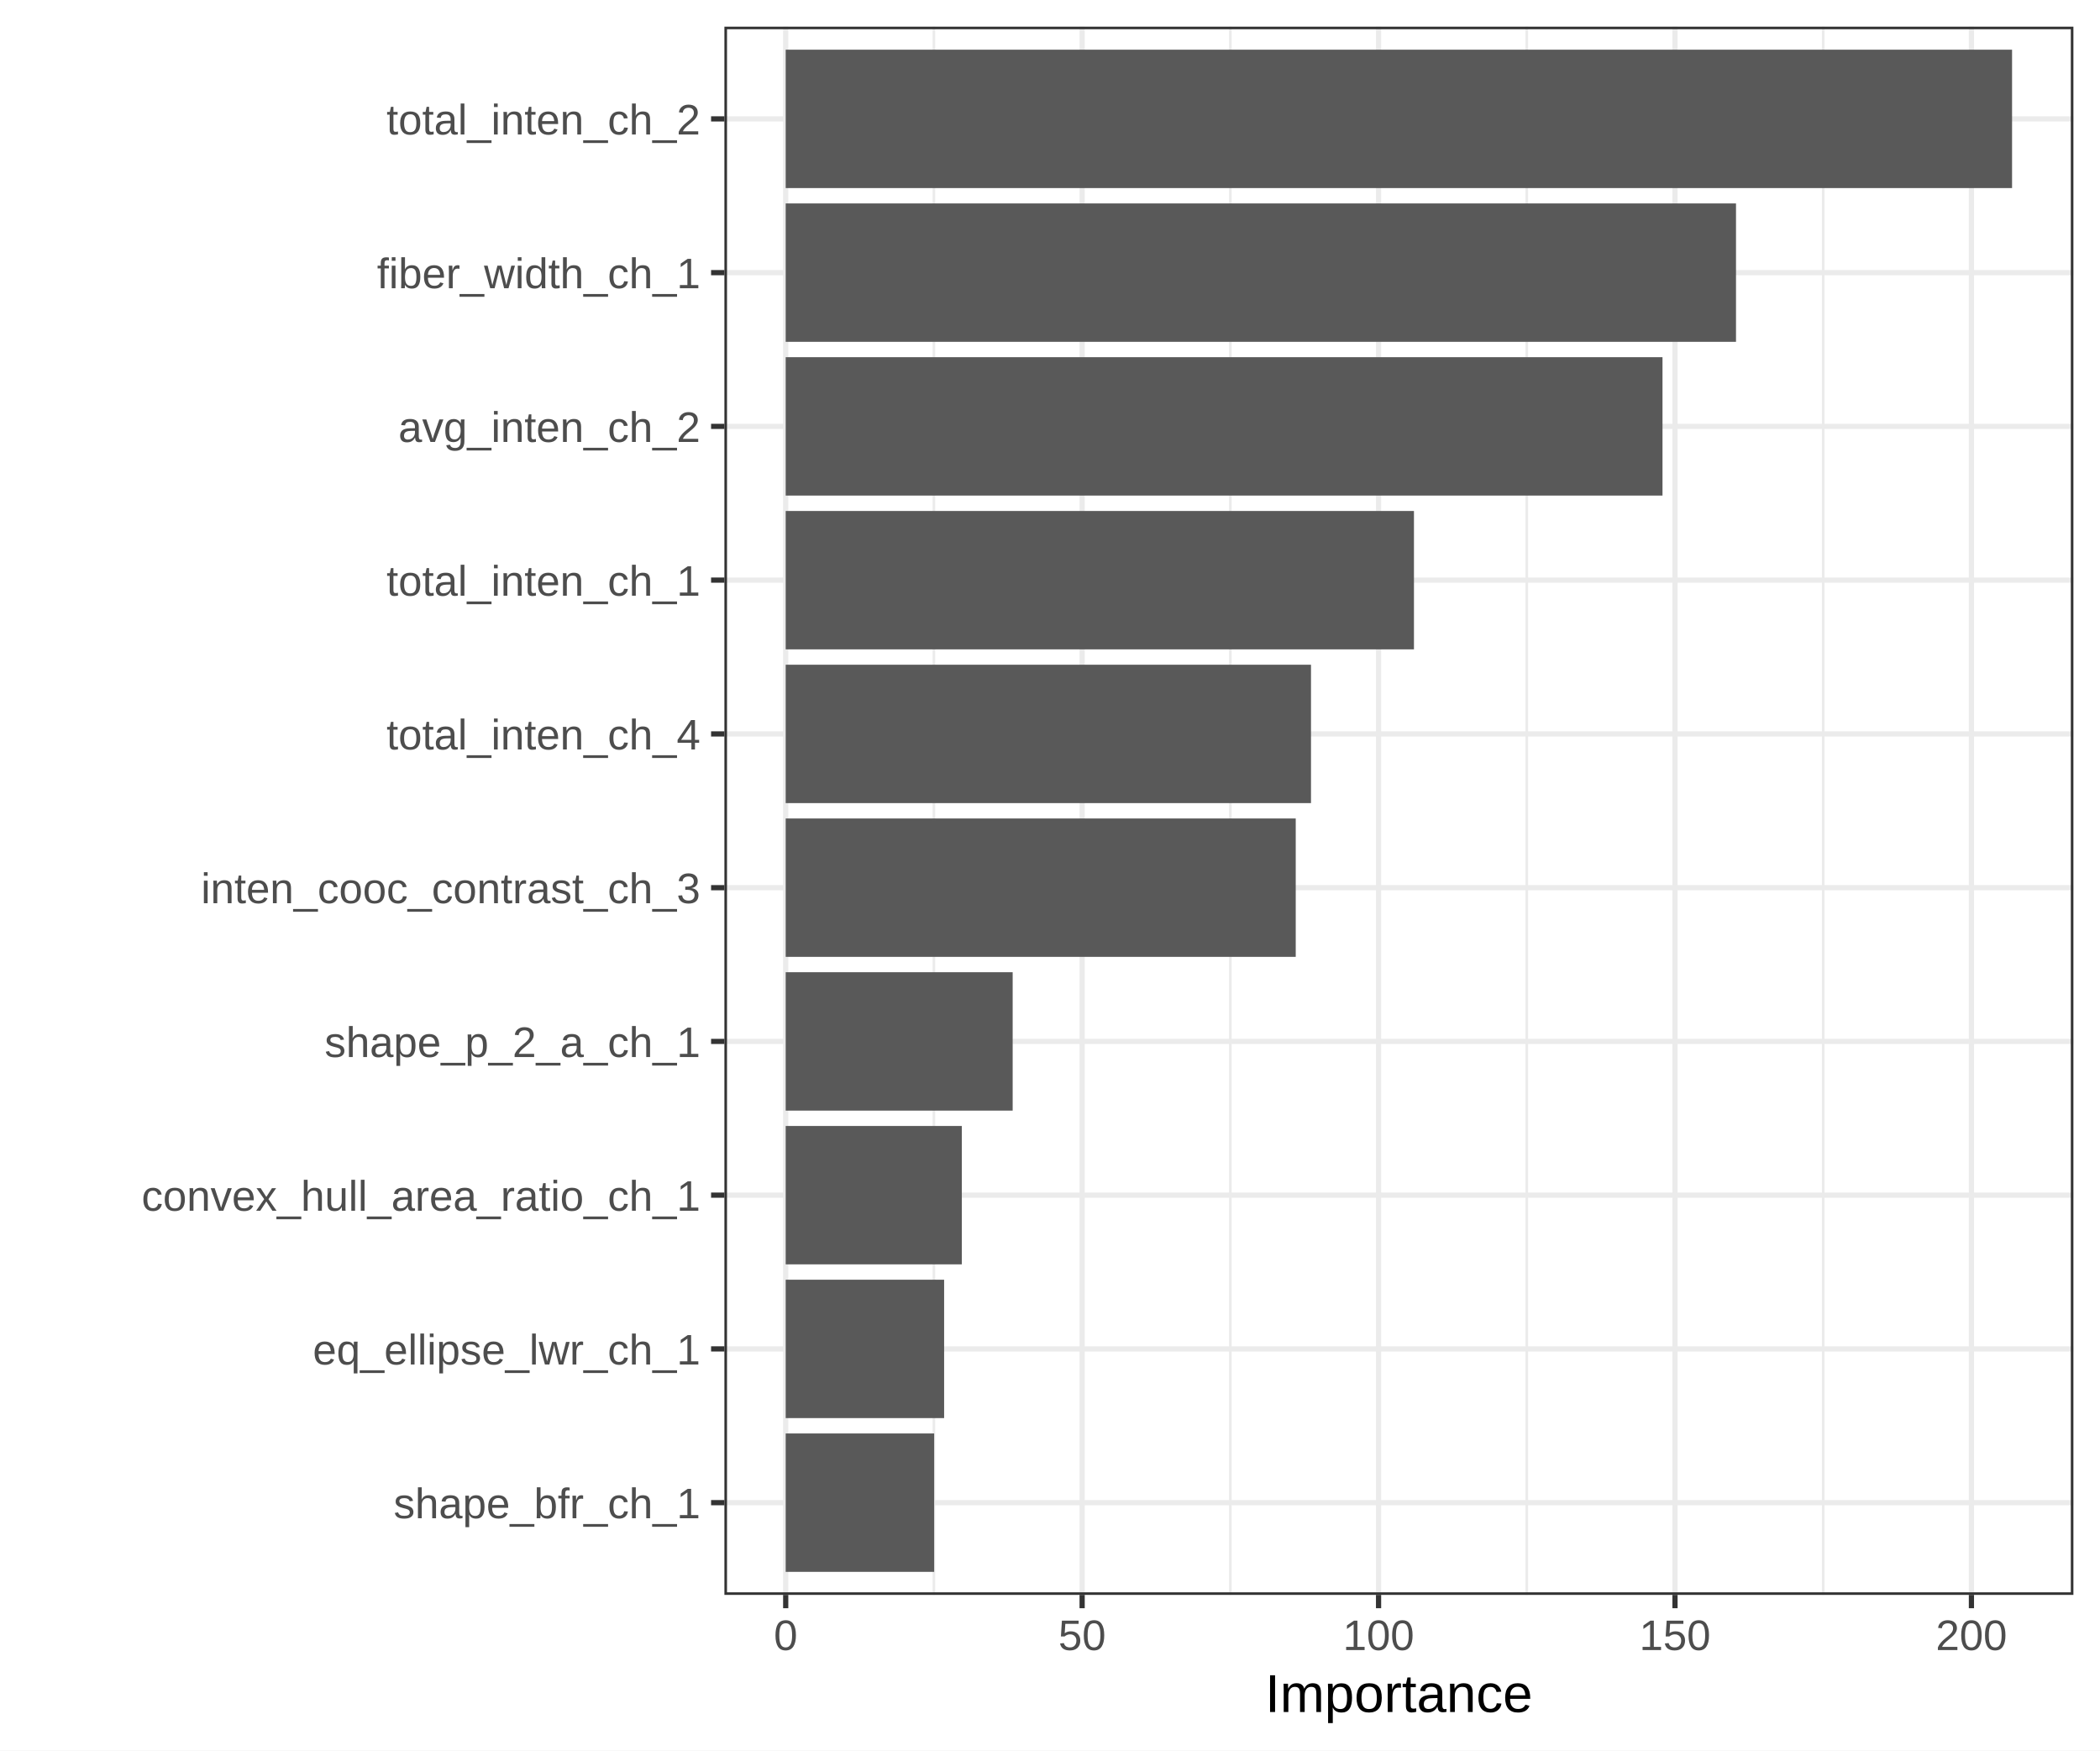
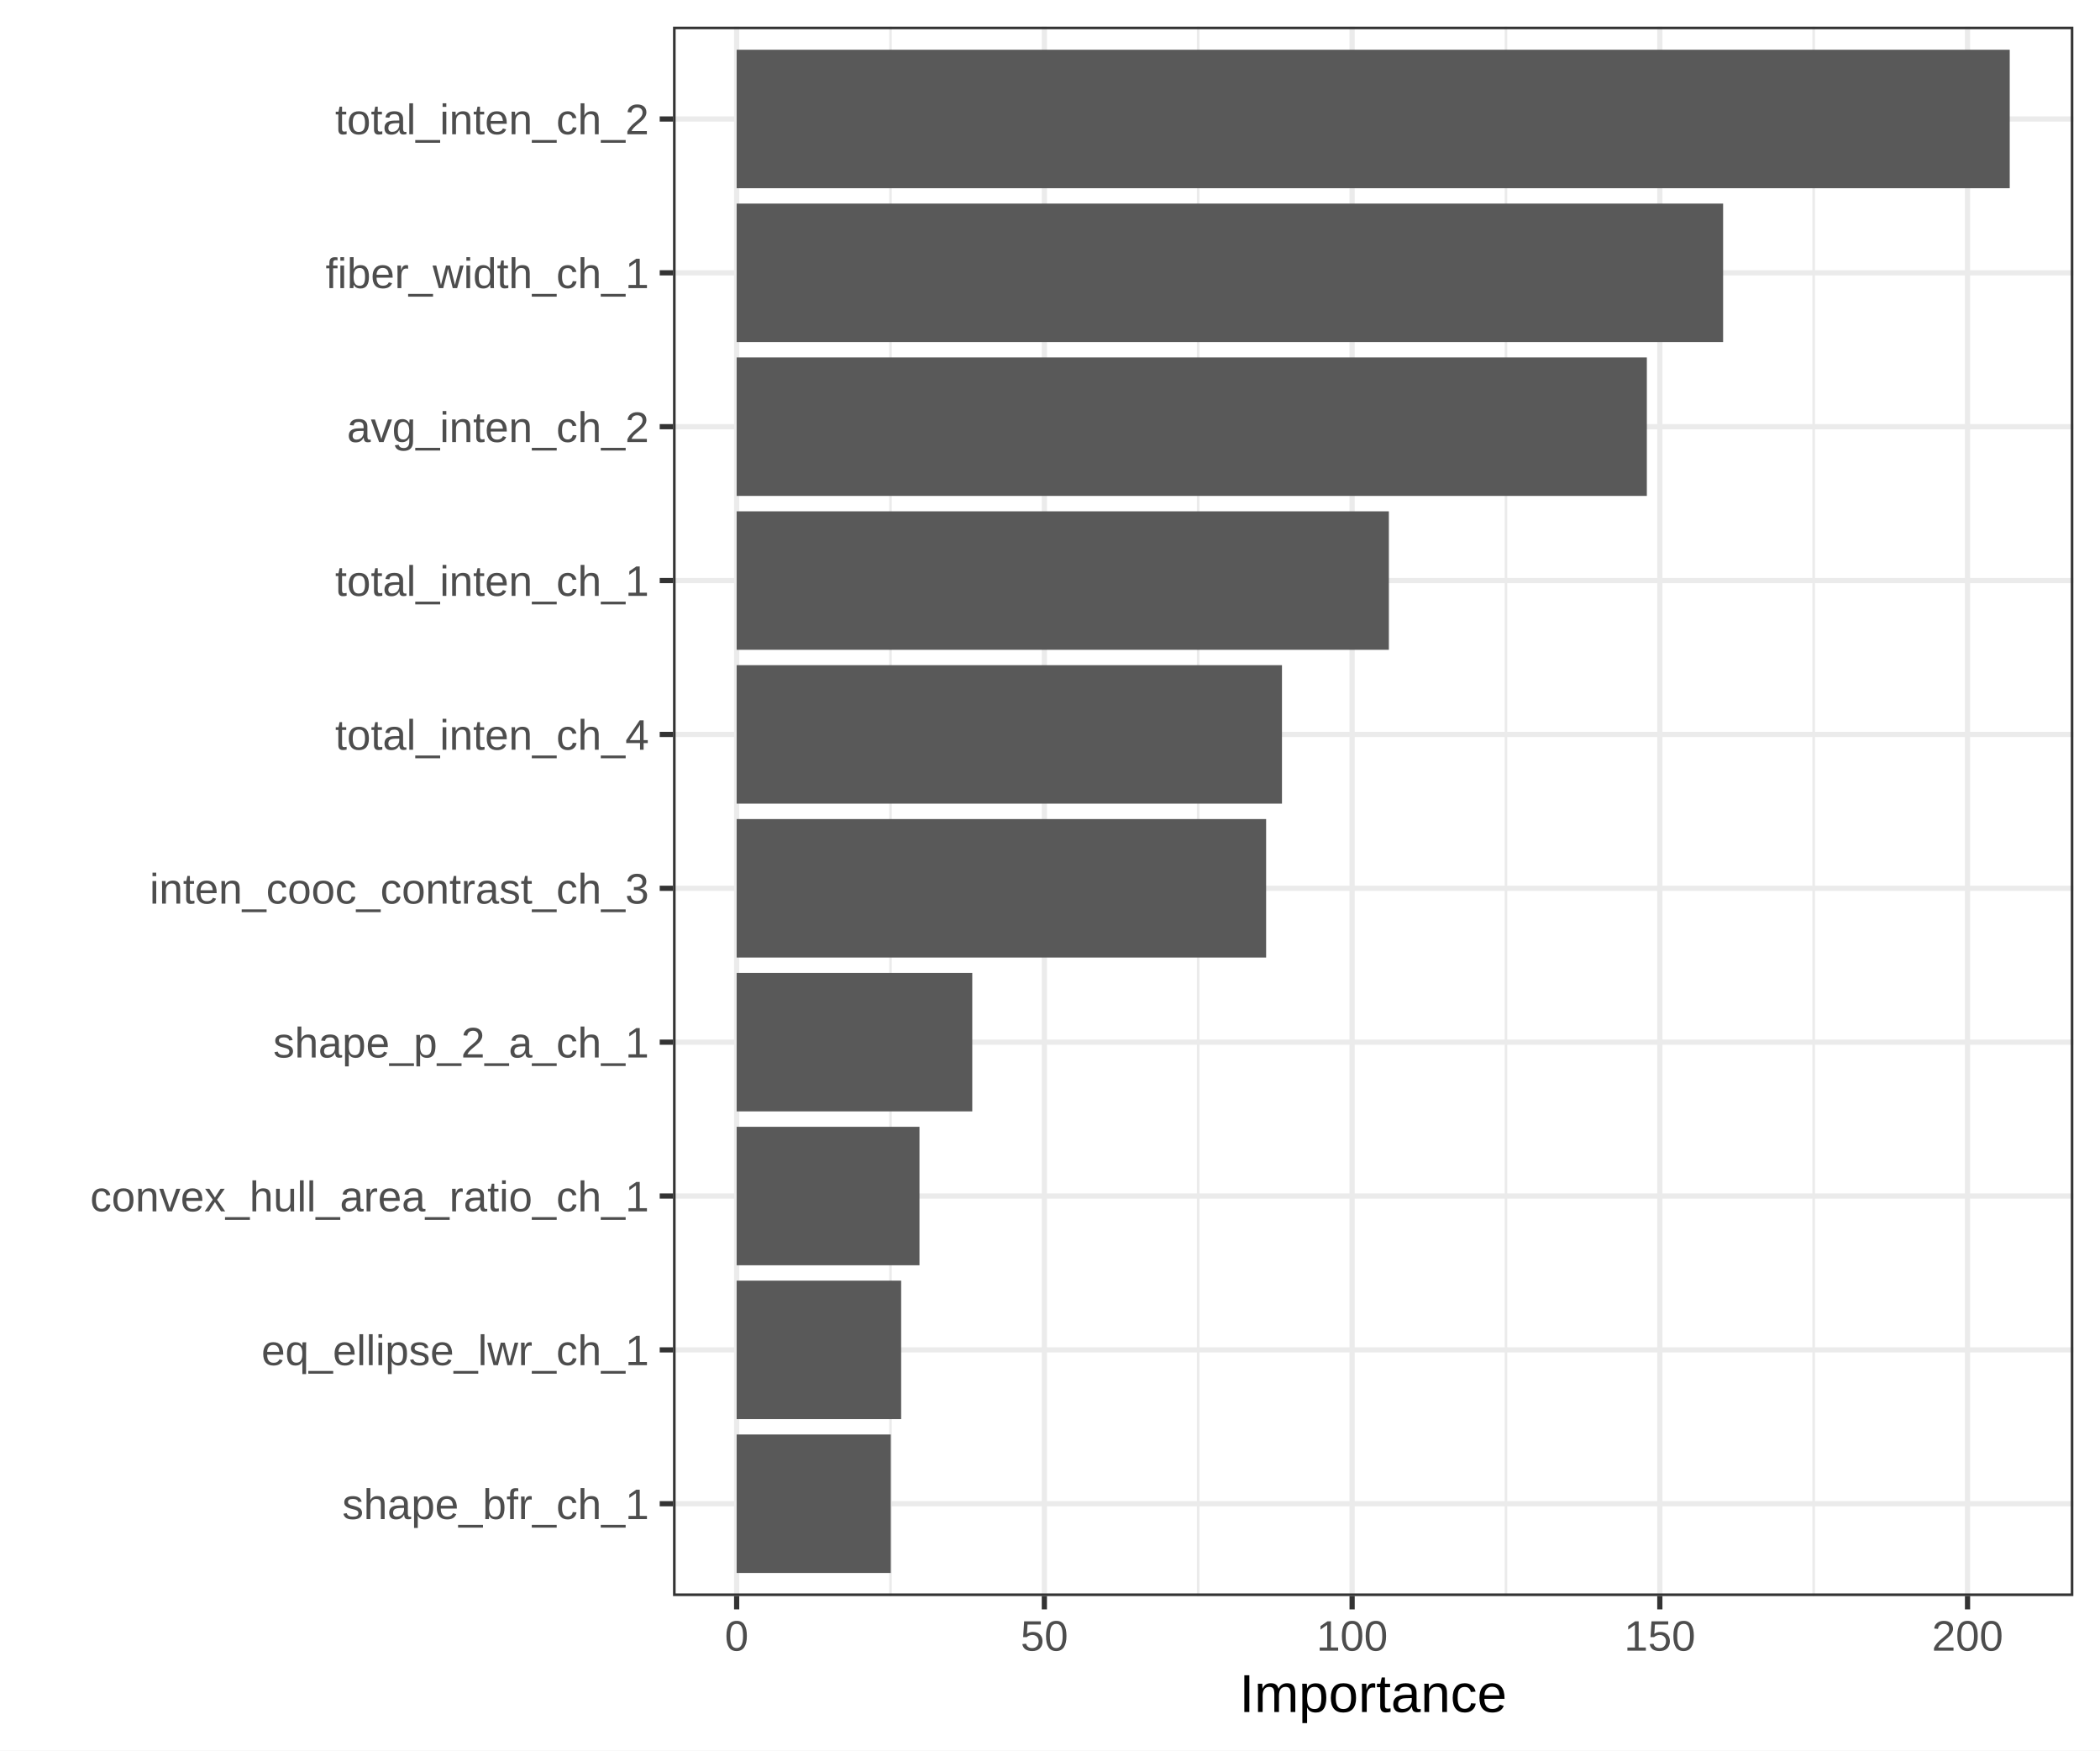
<svg xmlns="http://www.w3.org/2000/svg" class="svglite" width="432.00pt" height="360.00pt" viewBox="0 0 432.00 360.00">
  <defs>
    <style type="text/css">
    .svglite line, .svglite polyline, .svglite polygon, .svglite path, .svglite rect, .svglite circle {
      fill: none;
      stroke: #000000;
      stroke-linecap: round;
      stroke-linejoin: round;
      stroke-miterlimit: 10.00;
    }
  </style>
  </defs>
  <rect width="100%" height="100%" style="stroke: none; fill: none;" />
  <defs>
    <clipPath id="cpMC4wMHw0MzIuMDB8MC4wMHwzNjAuMDA=">
      <rect x="0.00" y="0.00" width="432.00" height="360.00" />
    </clipPath>
  </defs>
  <g clip-path="url(#cpMC4wMHw0MzIuMDB8MC4wMHwzNjAuMDA=)">
-     <rect x="0.00" y="0.00" width="432.00" height="360.00" style="stroke-width: 1.07; stroke: #FFFFFF; fill: #FFFFFF;" />
+     <rect x="0" y="0.00" width="432.00" height="360.00" style="stroke-width: 1.07; stroke: #FFFFFF; fill: #FFFFFF;" />
  </g>
  <defs>
-     <clipPath id="cpMTQ5LjAyfDQyNi41Mnw1LjQ4fDMyOC4wMQ==">
-       <rect x="149.02" y="5.48" width="277.51" height="322.53" />
+     <clipPath id="cpMTM4LjQ1fDQyNi41Mnw1LjQ4fDMyOC4yNQ==">
+       <rect x="138.45" y="5.48" width="288.07" height="322.77" />
    </clipPath>
  </defs>
-   <g clip-path="url(#cpMTQ5LjAyfDQyNi41Mnw1LjQ4fDMyOC4wMQ==)">
-     <rect x="149.02" y="5.48" width="277.51" height="322.53" style="stroke-width: 1.07; stroke: none; fill: #FFFFFF;" />
-     <polyline points="192.12,328.01 192.12,5.48 " style="stroke-width: 0.53; stroke: #EBEBEB; stroke-linecap: butt;" />
-     <polyline points="253.10,328.01 253.10,5.48 " style="stroke-width: 0.53; stroke: #EBEBEB; stroke-linecap: butt;" />
-     <polyline points="314.08,328.01 314.08,5.48 " style="stroke-width: 0.53; stroke: #EBEBEB; stroke-linecap: butt;" />
-     <polyline points="375.06,328.01 375.06,5.48 " style="stroke-width: 0.53; stroke: #EBEBEB; stroke-linecap: butt;" />
-     <polyline points="149.02,309.04 426.52,309.04 " style="stroke-width: 1.07; stroke: #EBEBEB; stroke-linecap: butt;" />
-     <polyline points="149.02,277.42 426.52,277.42 " style="stroke-width: 1.07; stroke: #EBEBEB; stroke-linecap: butt;" />
-     <polyline points="149.02,245.80 426.52,245.80 " style="stroke-width: 1.07; stroke: #EBEBEB; stroke-linecap: butt;" />
-     <polyline points="149.02,214.18 426.52,214.18 " style="stroke-width: 1.07; stroke: #EBEBEB; stroke-linecap: butt;" />
-     <polyline points="149.02,182.56 426.52,182.56 " style="stroke-width: 1.07; stroke: #EBEBEB; stroke-linecap: butt;" />
-     <polyline points="149.02,150.94 426.52,150.94 " style="stroke-width: 1.07; stroke: #EBEBEB; stroke-linecap: butt;" />
-     <polyline points="149.02,119.31 426.52,119.31 " style="stroke-width: 1.07; stroke: #EBEBEB; stroke-linecap: butt;" />
-     <polyline points="149.02,87.69 426.52,87.69 " style="stroke-width: 1.07; stroke: #EBEBEB; stroke-linecap: butt;" />
-     <polyline points="149.02,56.07 426.52,56.07 " style="stroke-width: 1.07; stroke: #EBEBEB; stroke-linecap: butt;" />
-     <polyline points="149.02,24.45 426.52,24.45 " style="stroke-width: 1.07; stroke: #EBEBEB; stroke-linecap: butt;" />
-     <polyline points="161.63,328.01 161.63,5.48 " style="stroke-width: 1.07; stroke: #EBEBEB; stroke-linecap: butt;" />
-     <polyline points="222.61,328.01 222.61,5.48 " style="stroke-width: 1.07; stroke: #EBEBEB; stroke-linecap: butt;" />
-     <polyline points="283.59,328.01 283.59,5.48 " style="stroke-width: 1.07; stroke: #EBEBEB; stroke-linecap: butt;" />
-     <polyline points="344.57,328.01 344.57,5.48 " style="stroke-width: 1.07; stroke: #EBEBEB; stroke-linecap: butt;" />
-     <polyline points="405.55,328.01 405.55,5.48 " style="stroke-width: 1.07; stroke: #EBEBEB; stroke-linecap: butt;" />
-     <rect x="161.63" y="10.22" width="252.28" height="28.46" style="stroke-width: 1.07; stroke: none; stroke-linecap: square; stroke-linejoin: miter; fill: #595959;" />
-     <rect x="161.63" y="41.84" width="195.49" height="28.46" style="stroke-width: 1.07; stroke: none; stroke-linecap: square; stroke-linejoin: miter; fill: #595959;" />
-     <rect x="161.63" y="73.46" width="180.37" height="28.46" style="stroke-width: 1.07; stroke: none; stroke-linecap: square; stroke-linejoin: miter; fill: #595959;" />
-     <rect x="161.63" y="105.09" width="129.24" height="28.46" style="stroke-width: 1.07; stroke: none; stroke-linecap: square; stroke-linejoin: miter; fill: #595959;" />
-     <rect x="161.63" y="136.71" width="108.06" height="28.46" style="stroke-width: 1.07; stroke: none; stroke-linecap: square; stroke-linejoin: miter; fill: #595959;" />
-     <rect x="161.63" y="168.33" width="104.92" height="28.46" style="stroke-width: 1.07; stroke: none; stroke-linecap: square; stroke-linejoin: miter; fill: #595959;" />
-     <rect x="161.63" y="199.95" width="46.69" height="28.46" style="stroke-width: 1.07; stroke: none; stroke-linecap: square; stroke-linejoin: miter; fill: #595959;" />
-     <rect x="161.63" y="231.57" width="36.23" height="28.46" style="stroke-width: 1.07; stroke: none; stroke-linecap: square; stroke-linejoin: miter; fill: #595959;" />
-     <rect x="161.63" y="263.19" width="32.59" height="28.46" style="stroke-width: 1.07; stroke: none; stroke-linecap: square; stroke-linejoin: miter; fill: #595959;" />
-     <rect x="161.63" y="294.81" width="30.54" height="28.46" style="stroke-width: 1.07; stroke: none; stroke-linecap: square; stroke-linejoin: miter; fill: #595959;" />
-     <rect x="149.02" y="5.48" width="277.51" height="322.53" style="stroke-width: 1.07; stroke: #333333;" />
+   <g clip-path="url(#cpMTM4LjQ1fDQyNi41Mnw1LjQ4fDMyOC4yNQ==)">
+     <rect x="138.45" y="5.48" width="288.07" height="322.77" style="stroke-width: 1.07; stroke: none; fill: #FFFFFF;" />
+     <polyline points="183.19,328.25 183.19,5.48 " style="stroke-width: 0.53; stroke: #EBEBEB; stroke-linecap: butt;" />
+     <polyline points="246.49,328.25 246.49,5.48 " style="stroke-width: 0.53; stroke: #EBEBEB; stroke-linecap: butt;" />
+     <polyline points="309.80,328.25 309.80,5.48 " style="stroke-width: 0.53; stroke: #EBEBEB; stroke-linecap: butt;" />
+     <polyline points="373.10,328.25 373.10,5.48 " style="stroke-width: 0.53; stroke: #EBEBEB; stroke-linecap: butt;" />
+     <polyline points="138.45,309.26 426.52,309.26 " style="stroke-width: 1.07; stroke: #EBEBEB; stroke-linecap: butt;" />
+     <polyline points="138.45,277.62 426.52,277.62 " style="stroke-width: 1.07; stroke: #EBEBEB; stroke-linecap: butt;" />
+     <polyline points="138.45,245.98 426.52,245.98 " style="stroke-width: 1.07; stroke: #EBEBEB; stroke-linecap: butt;" />
+     <polyline points="138.45,214.33 426.52,214.33 " style="stroke-width: 1.07; stroke: #EBEBEB; stroke-linecap: butt;" />
+     <polyline points="138.45,182.69 426.52,182.69 " style="stroke-width: 1.07; stroke: #EBEBEB; stroke-linecap: butt;" />
+     <polyline points="138.45,151.04 426.52,151.04 " style="stroke-width: 1.07; stroke: #EBEBEB; stroke-linecap: butt;" />
+     <polyline points="138.45,119.40 426.52,119.40 " style="stroke-width: 1.07; stroke: #EBEBEB; stroke-linecap: butt;" />
+     <polyline points="138.45,87.75 426.52,87.75 " style="stroke-width: 1.07; stroke: #EBEBEB; stroke-linecap: butt;" />
+     <polyline points="138.45,56.11 426.52,56.11 " style="stroke-width: 1.07; stroke: #EBEBEB; stroke-linecap: butt;" />
+     <polyline points="138.45,24.47 426.52,24.47 " style="stroke-width: 1.07; stroke: #EBEBEB; stroke-linecap: butt;" />
+     <polyline points="151.54,328.25 151.54,5.48 " style="stroke-width: 1.07; stroke: #EBEBEB; stroke-linecap: butt;" />
+     <polyline points="214.84,328.25 214.84,5.48 " style="stroke-width: 1.07; stroke: #EBEBEB; stroke-linecap: butt;" />
+     <polyline points="278.15,328.25 278.15,5.48 " style="stroke-width: 1.07; stroke: #EBEBEB; stroke-linecap: butt;" />
+     <polyline points="341.45,328.25 341.45,5.48 " style="stroke-width: 1.07; stroke: #EBEBEB; stroke-linecap: butt;" />
+     <polyline points="404.75,328.25 404.75,5.48 " style="stroke-width: 1.07; stroke: #EBEBEB; stroke-linecap: butt;" />
+     <rect x="151.54" y="10.23" width="261.89" height="28.48" style="stroke-width: 1.07; stroke: none; stroke-linecap: square; stroke-linejoin: miter; fill: #595959;" />
+     <rect x="151.54" y="41.87" width="202.93" height="28.48" style="stroke-width: 1.07; stroke: none; stroke-linecap: square; stroke-linejoin: miter; fill: #595959;" />
+     <rect x="151.54" y="73.51" width="187.24" height="28.48" style="stroke-width: 1.07; stroke: none; stroke-linecap: square; stroke-linejoin: miter; fill: #595959;" />
+     <rect x="151.54" y="105.16" width="134.17" height="28.48" style="stroke-width: 1.07; stroke: none; stroke-linecap: square; stroke-linejoin: miter; fill: #595959;" />
+     <rect x="151.54" y="136.80" width="112.18" height="28.48" style="stroke-width: 1.07; stroke: none; stroke-linecap: square; stroke-linejoin: miter; fill: #595959;" />
+     <rect x="151.54" y="168.45" width="108.92" height="28.48" style="stroke-width: 1.07; stroke: none; stroke-linecap: square; stroke-linejoin: miter; fill: #595959;" />
+     <rect x="151.54" y="200.09" width="48.47" height="28.48" style="stroke-width: 1.07; stroke: none; stroke-linecap: square; stroke-linejoin: miter; fill: #595959;" />
+     <rect x="151.54" y="231.74" width="37.61" height="28.48" style="stroke-width: 1.07; stroke: none; stroke-linecap: square; stroke-linejoin: miter; fill: #595959;" />
+     <rect x="151.54" y="263.38" width="33.84" height="28.48" style="stroke-width: 1.07; stroke: none; stroke-linecap: square; stroke-linejoin: miter; fill: #595959;" />
+     <rect x="151.54" y="295.02" width="31.70" height="28.48" style="stroke-width: 1.07; stroke: none; stroke-linecap: square; stroke-linejoin: miter; fill: #595959;" />
+     <rect x="138.45" y="5.48" width="288.07" height="322.77" style="stroke-width: 1.07; stroke: #333333;" />
  </g>
  <g clip-path="url(#cpMC4wMHw0MzIuMDB8MC4wMHwzNjAuMDA=)">
-     <text x="144.08" y="312.25" text-anchor="end" style="font-size: 8.80px; fill: #4D4D4D; font-family: Liberation Sans;" textLength="68.05px" lengthAdjust="spacingAndGlyphs">shape_bfr_ch_1</text>
-     <text x="144.08" y="280.63" text-anchor="end" style="font-size: 8.80px; fill: #4D4D4D; font-family: Liberation Sans;" textLength="86.21px" lengthAdjust="spacingAndGlyphs">eq_ellipse_lwr_ch_1</text>
-     <text x="144.08" y="249.01" text-anchor="end" style="font-size: 8.80px; fill: #4D4D4D; font-family: Liberation Sans;" textLength="125.42px" lengthAdjust="spacingAndGlyphs">convex_hull_area_ratio_ch_1</text>
-     <text x="144.08" y="217.39" text-anchor="end" style="font-size: 8.80px; fill: #4D4D4D; font-family: Liberation Sans;" textLength="81.13px" lengthAdjust="spacingAndGlyphs">shape_p_2_a_ch_1</text>
-     <text x="144.08" y="185.76" text-anchor="end" style="font-size: 8.80px; fill: #4D4D4D; font-family: Liberation Sans;" textLength="112.80px" lengthAdjust="spacingAndGlyphs">inten_cooc_contrast_ch_3</text>
-     <text x="144.08" y="154.14" text-anchor="end" style="font-size: 8.80px; fill: #4D4D4D; font-family: Liberation Sans;" textLength="71.78px" lengthAdjust="spacingAndGlyphs">total_inten_ch_4</text>
-     <text x="144.08" y="122.52" text-anchor="end" style="font-size: 8.80px; fill: #4D4D4D; font-family: Liberation Sans;" textLength="71.78px" lengthAdjust="spacingAndGlyphs">total_inten_ch_1</text>
-     <text x="144.08" y="90.90" text-anchor="end" style="font-size: 8.80px; fill: #4D4D4D; font-family: Liberation Sans;" textLength="67.85px" lengthAdjust="spacingAndGlyphs">avg_inten_ch_2</text>
-     <text x="144.08" y="59.28" text-anchor="end" style="font-size: 8.80px; fill: #4D4D4D; font-family: Liberation Sans;" textLength="73.61px" lengthAdjust="spacingAndGlyphs">fiber_width_ch_1</text>
-     <text x="144.08" y="27.66" text-anchor="end" style="font-size: 8.80px; fill: #4D4D4D; font-family: Liberation Sans;" textLength="71.78px" lengthAdjust="spacingAndGlyphs">total_inten_ch_2</text>
-     <polyline points="146.28,309.04 149.02,309.04 " style="stroke-width: 1.07; stroke: #333333; stroke-linecap: butt;" />
-     <polyline points="146.28,277.42 149.02,277.42 " style="stroke-width: 1.07; stroke: #333333; stroke-linecap: butt;" />
-     <polyline points="146.28,245.80 149.02,245.80 " style="stroke-width: 1.07; stroke: #333333; stroke-linecap: butt;" />
-     <polyline points="146.28,214.18 149.02,214.18 " style="stroke-width: 1.07; stroke: #333333; stroke-linecap: butt;" />
-     <polyline points="146.28,182.56 149.02,182.56 " style="stroke-width: 1.07; stroke: #333333; stroke-linecap: butt;" />
-     <polyline points="146.28,150.94 149.02,150.94 " style="stroke-width: 1.07; stroke: #333333; stroke-linecap: butt;" />
-     <polyline points="146.28,119.31 149.02,119.31 " style="stroke-width: 1.07; stroke: #333333; stroke-linecap: butt;" />
-     <polyline points="146.28,87.69 149.02,87.69 " style="stroke-width: 1.07; stroke: #333333; stroke-linecap: butt;" />
-     <polyline points="146.28,56.07 149.02,56.07 " style="stroke-width: 1.07; stroke: #333333; stroke-linecap: butt;" />
-     <polyline points="146.28,24.45 149.02,24.45 " style="stroke-width: 1.07; stroke: #333333; stroke-linecap: butt;" />
-     <polyline points="161.63,330.75 161.63,328.01 " style="stroke-width: 1.07; stroke: #333333; stroke-linecap: butt;" />
-     <polyline points="222.61,330.75 222.61,328.01 " style="stroke-width: 1.07; stroke: #333333; stroke-linecap: butt;" />
-     <polyline points="283.59,330.75 283.59,328.01 " style="stroke-width: 1.07; stroke: #333333; stroke-linecap: butt;" />
-     <polyline points="344.57,330.75 344.57,328.01 " style="stroke-width: 1.07; stroke: #333333; stroke-linecap: butt;" />
-     <polyline points="405.55,330.75 405.55,328.01 " style="stroke-width: 1.07; stroke: #333333; stroke-linecap: butt;" />
-     <text x="161.63" y="339.36" text-anchor="middle" style="font-size: 8.80px; fill: #4D4D4D; font-family: Liberation Sans;" textLength="5.59px" lengthAdjust="spacingAndGlyphs">0</text>
-     <text x="222.61" y="339.36" text-anchor="middle" style="font-size: 8.80px; fill: #4D4D4D; font-family: Liberation Sans;" textLength="11.19px" lengthAdjust="spacingAndGlyphs">50</text>
-     <text x="283.59" y="339.36" text-anchor="middle" style="font-size: 8.80px; fill: #4D4D4D; font-family: Liberation Sans;" textLength="16.78px" lengthAdjust="spacingAndGlyphs">100</text>
-     <text x="344.57" y="339.36" text-anchor="middle" style="font-size: 8.80px; fill: #4D4D4D; font-family: Liberation Sans;" textLength="16.78px" lengthAdjust="spacingAndGlyphs">150</text>
-     <text x="405.55" y="339.36" text-anchor="middle" style="font-size: 8.80px; fill: #4D4D4D; font-family: Liberation Sans;" textLength="16.78px" lengthAdjust="spacingAndGlyphs">200</text>
-     <text x="287.77" y="352.10" text-anchor="middle" style="font-size: 11.00px; font-family: Liberation Sans;" textLength="63.04px" lengthAdjust="spacingAndGlyphs">Importance</text>
+     <text x="133.51" y="312.42" text-anchor="end" style="font-size: 8.80px; fill: #4D4D4D; font-family: Arial;" textLength="63.13px" lengthAdjust="spacingAndGlyphs">shape_bfr_ch_1</text>
+     <text x="133.51" y="280.77" text-anchor="end" style="font-size: 8.80px; fill: #4D4D4D; font-family: Arial;" textLength="79.74px" lengthAdjust="spacingAndGlyphs">eq_ellipse_lwr_ch_1</text>
+     <text x="133.51" y="249.13" text-anchor="end" style="font-size: 8.80px; fill: #4D4D4D; font-family: Arial;" textLength="114.98px" lengthAdjust="spacingAndGlyphs">convex_hull_area_ratio_ch_1</text>
+     <text x="133.51" y="217.49" text-anchor="end" style="font-size: 8.80px; fill: #4D4D4D; font-family: Arial;" textLength="77.34px" lengthAdjust="spacingAndGlyphs">shape_p_2_a_ch_1</text>
+     <text x="133.51" y="185.84" text-anchor="end" style="font-size: 8.80px; fill: #4D4D4D; font-family: Arial;" textLength="102.74px" lengthAdjust="spacingAndGlyphs">inten_cooc_contrast_ch_3</text>
+     <text x="133.51" y="154.20" text-anchor="end" style="font-size: 8.80px; fill: #4D4D4D; font-family: Arial;" textLength="64.58px" lengthAdjust="spacingAndGlyphs">total_inten_ch_4</text>
+     <text x="133.51" y="122.55" text-anchor="end" style="font-size: 8.80px; fill: #4D4D4D; font-family: Arial;" textLength="64.58px" lengthAdjust="spacingAndGlyphs">total_inten_ch_1</text>
+     <text x="133.51" y="90.91" text-anchor="end" style="font-size: 8.80px; fill: #4D4D4D; font-family: Arial;" textLength="62.15px" lengthAdjust="spacingAndGlyphs">avg_inten_ch_2</text>
+     <text x="133.51" y="59.26" text-anchor="end" style="font-size: 8.80px; fill: #4D4D4D; font-family: Arial;" textLength="66.53px" lengthAdjust="spacingAndGlyphs">fiber_width_ch_1</text>
+     <text x="133.51" y="27.62" text-anchor="end" style="font-size: 8.80px; fill: #4D4D4D; font-family: Arial;" textLength="64.58px" lengthAdjust="spacingAndGlyphs">total_inten_ch_2</text>
+     <polyline points="135.71,309.26 138.45,309.26 " style="stroke-width: 1.07; stroke: #333333; stroke-linecap: butt;" />
+     <polyline points="135.71,277.62 138.45,277.62 " style="stroke-width: 1.07; stroke: #333333; stroke-linecap: butt;" />
+     <polyline points="135.71,245.98 138.45,245.98 " style="stroke-width: 1.07; stroke: #333333; stroke-linecap: butt;" />
+     <polyline points="135.71,214.33 138.45,214.33 " style="stroke-width: 1.07; stroke: #333333; stroke-linecap: butt;" />
+     <polyline points="135.71,182.69 138.45,182.69 " style="stroke-width: 1.07; stroke: #333333; stroke-linecap: butt;" />
+     <polyline points="135.71,151.04 138.45,151.04 " style="stroke-width: 1.07; stroke: #333333; stroke-linecap: butt;" />
+     <polyline points="135.71,119.40 138.45,119.40 " style="stroke-width: 1.07; stroke: #333333; stroke-linecap: butt;" />
+     <polyline points="135.71,87.75 138.45,87.75 " style="stroke-width: 1.07; stroke: #333333; stroke-linecap: butt;" />
+     <polyline points="135.71,56.11 138.45,56.11 " style="stroke-width: 1.07; stroke: #333333; stroke-linecap: butt;" />
+     <polyline points="135.71,24.47 138.45,24.47 " style="stroke-width: 1.07; stroke: #333333; stroke-linecap: butt;" />
+     <polyline points="151.54,330.99 151.54,328.25 " style="stroke-width: 1.07; stroke: #333333; stroke-linecap: butt;" />
+     <polyline points="214.84,330.99 214.84,328.25 " style="stroke-width: 1.07; stroke: #333333; stroke-linecap: butt;" />
+     <polyline points="278.15,330.99 278.15,328.25 " style="stroke-width: 1.07; stroke: #333333; stroke-linecap: butt;" />
+     <polyline points="341.45,330.99 341.45,328.25 " style="stroke-width: 1.07; stroke: #333333; stroke-linecap: butt;" />
+     <polyline points="404.75,330.99 404.75,328.25 " style="stroke-width: 1.07; stroke: #333333; stroke-linecap: butt;" />
+     <text x="151.54" y="339.49" text-anchor="middle" style="font-size: 8.80px; fill: #4D4D4D; font-family: Arial;" textLength="4.90px" lengthAdjust="spacingAndGlyphs">0</text>
+     <text x="214.84" y="339.49" text-anchor="middle" style="font-size: 8.80px; fill: #4D4D4D; font-family: Arial;" textLength="9.79px" lengthAdjust="spacingAndGlyphs">50</text>
+     <text x="278.15" y="339.49" text-anchor="middle" style="font-size: 8.80px; fill: #4D4D4D; font-family: Arial;" textLength="14.69px" lengthAdjust="spacingAndGlyphs">100</text>
+     <text x="341.45" y="339.49" text-anchor="middle" style="font-size: 8.80px; fill: #4D4D4D; font-family: Arial;" textLength="14.69px" lengthAdjust="spacingAndGlyphs">150</text>
+     <text x="404.75" y="339.49" text-anchor="middle" style="font-size: 8.80px; fill: #4D4D4D; font-family: Arial;" textLength="14.69px" lengthAdjust="spacingAndGlyphs">200</text>
+     <text x="282.48" y="352.10" text-anchor="middle" style="font-size: 11.00px; font-family: Arial;" textLength="55.04px" lengthAdjust="spacingAndGlyphs">Importance</text>
  </g>
</svg>
